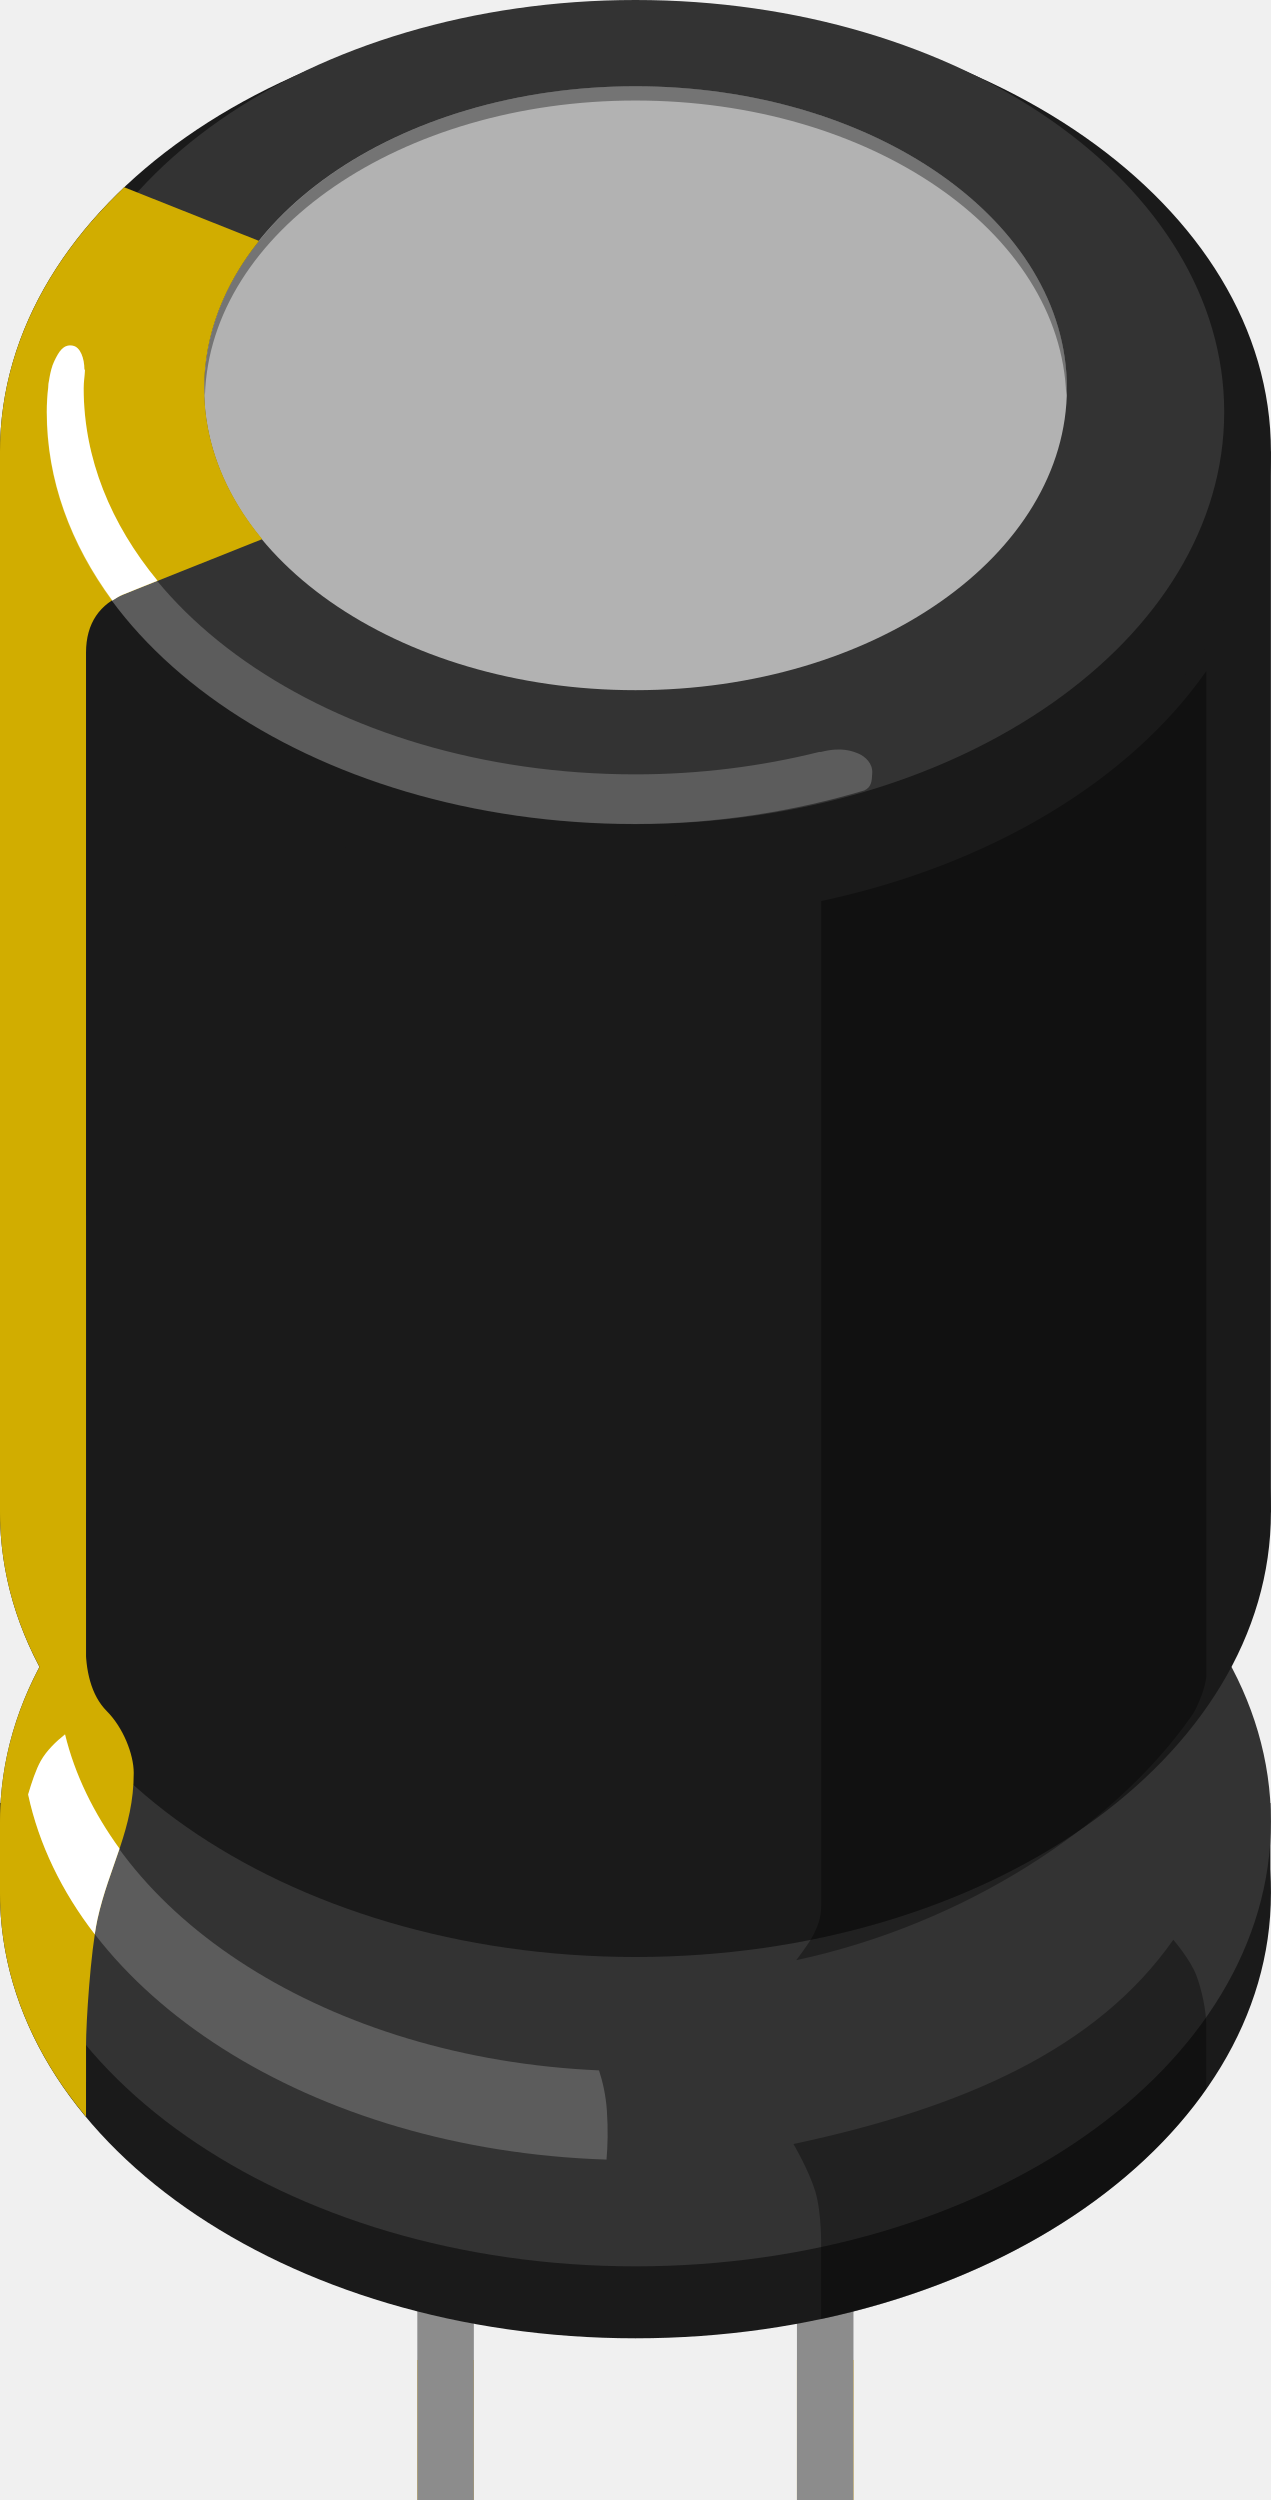
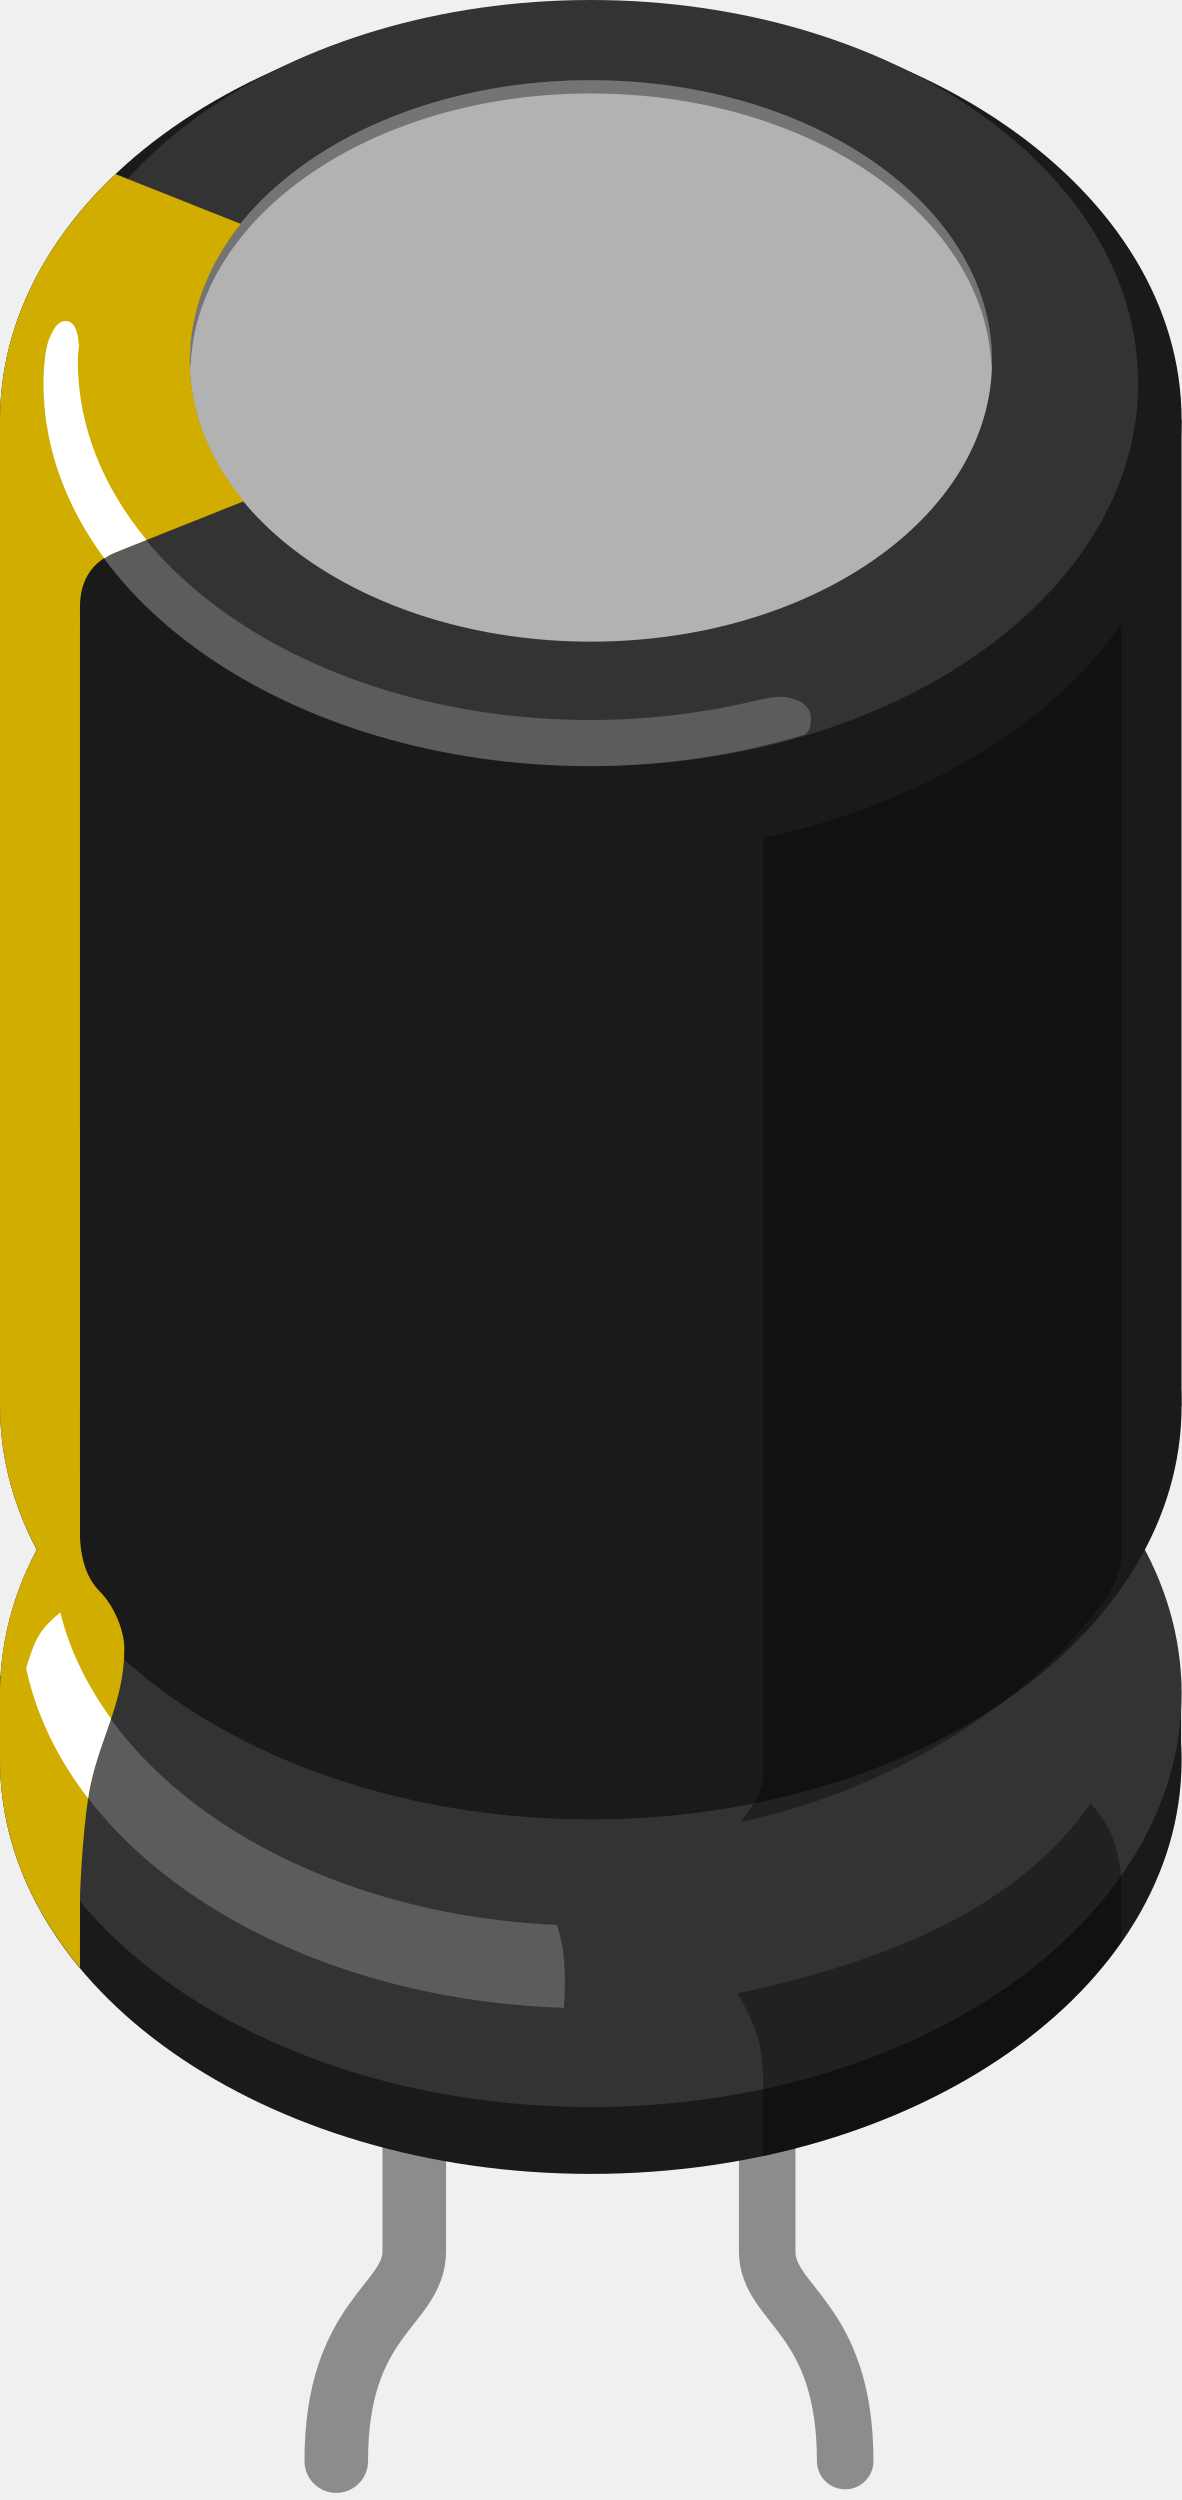
- <svg xmlns="http://www.w3.org/2000/svg" version="1.1" id="Ebene_1" x="0px" y="0px" width="16.725px" height="32.901px" viewBox="0 0 16.725 32.901" enable-background="new 0 0 16.725 32.901" xml:space="preserve">
-   <g id="copper1">
-     <rect id="connector1pad" x="5.492" y="31.058" fill="#F7BD13" width="0.744" height="1.844" />
-     <rect id="connector0pad" x="10.488" y="31.058" fill="#F7BD13" width="0.744" height="1.844" />
-     <g id="copper0">
- 	</g>
-   </g>
+ <svg xmlns="http://www.w3.org/2000/svg" version="1.1" id="Ebene_1" x="0px" y="0px" width="16.725px" height="35.389px" viewBox="0 0 16.725 35.389" enable-background="new 0 0 16.725 35.389" xml:space="preserve">
+   <path id="connector0pin" fill="#F7BD13" d="M11.316,33.444c-0.151-0.358-0.108-0.652,0.097-0.652s0.496,0.299,0.647,0.663  c0.152,0.364,0.276,0.897,0.276,1.184s-0.167,0.521-0.372,0.521s-0.372-0.239-0.372-0.531S11.468,33.802,11.316,33.444z" />
+   <path id="connector1pin" fill="#F7BD13" d="M5.136,34.628c0,0.292-0.167,0.531-0.372,0.531s-0.372-0.234-0.372-0.521  s0.124-0.819,0.276-1.184c0.151-0.364,0.442-0.663,0.647-0.663s0.248,0.294,0.097,0.652C5.26,33.802,5.136,34.336,5.136,34.628z" />
  <g id="icon">
+     <path fill="none" stroke="#8C8C8C" stroke-width="0.9" stroke-linecap="round" stroke-miterlimit="10" d="M5.864,29.659   c0,0,0,1.438,0,2.209s-1.104,0.919-1.104,2.97" />
+     <path fill="none" stroke="#8C8C8C" stroke-width="0.8" stroke-linecap="round" stroke-miterlimit="10" d="M10.86,29.659   c0,0,0,1.438,0,2.209s1.104,0.919,1.104,2.97" />
    <g>
-       <g>
-         <rect x="5.492" y="26.7" fill="#8C8C8C" width="0.744" height="6.201" />
-         <rect x="10.488" y="26.7" fill="#8C8C8C" width="0.744" height="6.201" />
-       </g>
      <ellipse fill="#1A1A1A" cx="8.363" cy="24.919" rx="8.363" ry="5.854" />
-       <rect y="23.728" fill="#1A1A1A" width="16.719" height="1.191" />
+       <rect x="0" y="23.728" fill="#1A1A1A" width="16.719" height="1.19" />
      <ellipse fill="#333333" cx="8.363" cy="23.972" rx="8.363" ry="5.854" />
      <ellipse fill="#1A1A1A" cx="8.363" cy="19.902" rx="8.363" ry="5.853" />
-       <rect y="5.941" fill="#1A1A1A" width="16.725" height="13.962" />
+       <rect x="0" y="5.941" fill="#1A1A1A" width="16.725" height="13.962" />
      <ellipse fill="#1A1A1A" cx="8.363" cy="5.942" rx="8.363" ry="5.854" />
      <ellipse fill="#333333" cx="8.363" cy="5.423" rx="7.748" ry="5.423" />
-       <ellipse fill="#B2B2B2" cx="8.363" cy="5.109" rx="5.678" ry="3.974" />
-       <path fill="#D1AD00" d="M1.633,2.468C0.607,3.439,0,4.641,0,5.941v3.234h1.119V8.862l0.013-0.115c0,0,0,0.061,0-0.158    c0-0.392,0.186-0.644,0.502-0.769c0.303-0.12,0.28-2.259,0.28-2.259L1.633,2.468z" />
-       <path fill="#D1AD00" d="M2.687,5.109c0-0.704,0.264-1.366,0.723-1.938L1.633,2.464c-0.644,0.79-1.017,1.704-1.017,2.678    S0.99,7.028,1.633,7.82l1.818-0.725C2.968,6.513,2.687,5.834,2.687,5.109z" />
-       <rect y="8.747" fill="#D1AD00" width="1.132" height="11.156" />
-       <rect y="15.991" fill="#D1AD00" width="1.132" height="1.926" />
-       <path fill="#D1AD00" d="M0,23.974v0.945c0,1.07,0.412,2.076,1.132,2.939v-0.947v-4.934v-0.945C0.412,21.897,0,22.901,0,23.974z" />
-       <path fill="#D1AD00" d="M1.132,16.966C0.412,17.829,0,18.831,0,19.903s0.412,2.072,1.132,2.939V16.966z" />
-       <path fill="#D1AD00" d="M1.132,27.401c0,0,0-0.215,0-0.49c0-0.277,0.059-1.23,0.151-1.654c0.155-0.701,0.477-1.182,0.477-1.924    c0-0.248-0.141-0.6-0.354-0.813c-0.21-0.211-0.28-0.539-0.28-0.883c0-0.346,0-0.781,0-0.781L0.643,20.87l0.054,6.033L1.132,27.401    z" />
-       <path opacity="0.35" enable-background="new    " d="M8.363,1.323c3.092,0,5.599,1.729,5.669,3.88    c0.003-0.032,0.01-0.062,0.01-0.094c0-2.194-2.543-3.975-5.677-3.975s-5.676,1.78-5.676,3.975c0,0.033,0.005,0.063,0.008,0.094    C2.765,3.053,5.273,1.323,8.363,1.323z" />
-       <path opacity="0.35" enable-background="new    " d="M10.807,11.858v2.447v7.035c0,0,0,3.609,0,3.752    c0,0.145-0.047,0.264-0.105,0.377c-0.067,0.127-0.224,0.328-0.224,0.328c2.224-0.477,4.187-1.764,5.195-3.203    c0.07-0.09,0.143-0.279,0.166-0.361c0.029-0.086,0.037-0.166,0.037-0.166v-0.725v-4.01V8.831    C14.866,10.276,13.031,11.384,10.807,11.858z" />
-       <path opacity="0.35" enable-background="new    " d="M15.746,26.001c-0.077-0.209-0.305-0.473-0.305-0.473    c-1.011,1.443-2.771,2.213-4.999,2.688c0,0,0.201,0.34,0.289,0.629c0.085,0.289,0.075,0.727,0.075,0.727v0.949    c2.225-0.475,4.061-1.586,5.069-3.029c0,0,0-0.658,0-0.832C15.877,26.464,15.812,26.175,15.746,26.001z" />
-       <path opacity="0.2" fill="#FFFFFF" enable-background="new    " d="M7.987,27.778c-0.014-0.201-0.054-0.379-0.104-0.531    c-3.552-0.156-6.44-2.016-7.027-4.422c-0.113,0.09-0.24,0.211-0.317,0.35c-0.063,0.113-0.121,0.283-0.167,0.443    c0.567,2.639,3.729,4.678,7.61,4.803C7.997,28.241,8.004,28.03,7.987,27.778z" />
-       <path opacity="0.2" fill="#FFFFFF" enable-background="new    " d="M11.479,10.173c0.007-0.129-0.095-0.217-0.178-0.254    c-0.085-0.035-0.229-0.092-0.497-0.023h-0.023c-0.759,0.189-1.571,0.295-2.419,0.295c-4.01,0-7.262-2.276-7.262-5.083    c0-0.079,0.012-0.157,0.018-0.235c-0.001-0.008-0.008-0.011-0.008-0.02c0-0.126-0.048-0.289-0.156-0.304    C0.831,4.527,0.774,4.628,0.712,4.754c-0.03,0.063-0.051,0.151-0.068,0.255C0.643,5.022,0.638,5.037,0.637,5.049    C0.635,5.064,0.634,5.081,0.633,5.096C0.622,5.204,0.613,5.311,0.613,5.42c0,2.996,3.47,5.424,7.746,5.424    c1.074,0,2.087-0.166,3.015-0.441C11.466,10.36,11.475,10.286,11.479,10.173z" />
-       <path fill="#FFFFFF" d="M0.536,23.175c-0.063,0.113-0.119,0.281-0.166,0.441c0.141,0.656,0.443,1.277,0.877,1.84    c0.012-0.076,0.023-0.143,0.036-0.201c0.076-0.342,0.191-0.631,0.29-0.926c-0.338-0.467-0.589-0.973-0.717-1.504    C0.742,22.915,0.613,23.038,0.536,23.175z" />
-       <path fill="#FFFFFF" d="M1.101,5.109c0-0.079,0.013-0.157,0.017-0.236c-0.001-0.007-0.008-0.01-0.008-0.019    c0-0.125-0.048-0.289-0.155-0.305c-0.122-0.021-0.181,0.08-0.241,0.206C0.683,4.818,0.661,4.906,0.645,5.01    C0.643,5.022,0.641,5.038,0.638,5.05C0.636,5.065,0.636,5.082,0.635,5.097C0.622,5.205,0.616,5.313,0.616,5.422    c0,0.896,0.315,1.737,0.863,2.482C1.526,7.874,1.574,7.841,1.63,7.82l0.443-0.178C1.46,6.898,1.101,6.034,1.101,5.109z" />
+       <ellipse fill="#B2B2B2" cx="8.363" cy="5.109" rx="5.68" ry="3.974" />
+       <path fill="#D1AD00" d="M1.633,2.469C0.607,3.439,0,4.641,0,5.941v3.233h1.119V8.862l0.013-0.114c0,0,0,0.062,0-0.158    c0-0.393,0.186-0.645,0.502-0.77c0.303-0.119,0.28-2.259,0.28-2.259L1.633,2.469z" />
+       <path fill="#D1AD00" d="M2.687,5.109c0-0.704,0.266-1.365,0.725-1.938L1.633,2.464c-0.646,0.79-1.017,1.704-1.017,2.679    S0.99,7.028,1.633,7.82l1.818-0.725C2.968,6.513,2.687,5.834,2.687,5.109z" />
+       <rect x="0" y="8.747" fill="#D1AD00" width="1.132" height="11.155" />
+       <rect x="0" y="15.991" fill="#D1AD00" width="1.132" height="1.926" />
+       <path fill="#D1AD00" d="M0,23.974v0.944c0,1.069,0.412,2.076,1.132,2.938v-0.946v-4.935v-0.945C0.412,21.897,0,22.901,0,23.974z" />
+       <path fill="#D1AD00" d="M1.132,16.966C0.412,17.829,0,18.831,0,19.903s0.412,2.072,1.132,2.938V16.966z" />
+       <path fill="#D1AD00" d="M1.132,27.401c0,0,0-0.215,0-0.489c0-0.276,0.059-1.229,0.151-1.654c0.153-0.7,0.477-1.182,0.477-1.924    c0-0.248-0.141-0.601-0.354-0.813c-0.21-0.211-0.278-0.539-0.278-0.883c0-0.347,0-0.781,0-0.781L0.643,20.87l0.054,6.032    L1.132,27.401z" />
+       <path opacity="0.35" enable-background="new    " d="M8.363,1.323c3.094,0,5.601,1.729,5.671,3.881    c0.003-0.032,0.01-0.063,0.01-0.095c0-2.193-2.543-3.976-5.677-3.976c-3.136,0-5.678,1.78-5.678,3.976    c0,0.033,0.005,0.063,0.008,0.095C2.765,3.053,5.273,1.323,8.363,1.323z" />
+       <path opacity="0.35" enable-background="new    " d="M10.807,11.858v2.447v7.034c0,0,0,3.608,0,3.752    c0,0.146-0.047,0.265-0.104,0.378c-0.067,0.127-0.226,0.327-0.226,0.327c2.226-0.478,4.188-1.764,5.195-3.202    c0.07-0.091,0.143-0.279,0.166-0.361c0.029-0.086,0.037-0.166,0.037-0.166v-0.726v-4.01V8.831    C14.866,10.276,13.031,11.384,10.807,11.858z" />
+       <path opacity="0.35" enable-background="new    " d="M15.746,26.001c-0.077-0.209-0.307-0.474-0.307-0.474    c-1.011,1.443-2.771,2.214-4.999,2.688c0,0,0.201,0.341,0.289,0.63c0.085,0.288,0.075,0.727,0.075,0.727v0.949    c2.225-0.476,4.063-1.586,5.069-3.028c0,0,0-0.658,0-0.832C15.877,26.464,15.812,26.175,15.746,26.001z" />
+       <path opacity="0.2" fill="#FFFFFF" enable-background="new    " d="M7.987,27.778c-0.014-0.2-0.054-0.379-0.104-0.53    c-3.552-0.156-6.44-2.017-7.027-4.422c-0.111,0.09-0.238,0.211-0.315,0.351c-0.063,0.112-0.121,0.282-0.167,0.442    c0.565,2.639,3.729,4.678,7.608,4.803C7.997,28.241,8.004,28.03,7.987,27.778z" />
+       <path opacity="0.2" fill="#FFFFFF" enable-background="new    " d="M11.479,10.173c0.007-0.129-0.095-0.217-0.178-0.254    c-0.085-0.035-0.229-0.092-0.497-0.022h-0.023c-0.759,0.188-1.569,0.295-2.419,0.295c-4.01,0-7.262-2.275-7.262-5.083    c0-0.079,0.012-0.156,0.02-0.234C1.117,4.865,1.11,4.862,1.11,4.853c0-0.126-0.048-0.289-0.154-0.305    C0.831,4.527,0.774,4.628,0.712,4.754c-0.03,0.063-0.051,0.15-0.068,0.255c-0.001,0.014-0.006,0.028-0.007,0.04    C0.635,5.064,0.634,5.081,0.633,5.096C0.622,5.204,0.613,5.311,0.613,5.42c0,2.996,3.472,5.425,7.746,5.425    c1.074,0,2.087-0.166,3.017-0.441C11.466,10.36,11.475,10.286,11.479,10.173z" />
+       <path fill="#FFFFFF" d="M0.536,23.175c-0.063,0.113-0.119,0.281-0.166,0.441c0.141,0.655,0.441,1.276,0.877,1.84    c0.012-0.076,0.021-0.144,0.036-0.201c0.074-0.342,0.189-0.631,0.29-0.926c-0.34-0.468-0.591-0.974-0.719-1.504    C0.742,22.915,0.613,23.038,0.536,23.175z" />
+       <path fill="#FFFFFF" d="M1.101,5.109c0-0.079,0.013-0.156,0.019-0.235c-0.002-0.008-0.01-0.011-0.01-0.02    c0-0.125-0.048-0.289-0.153-0.306c-0.122-0.021-0.183,0.08-0.241,0.206C0.683,4.818,0.661,4.906,0.645,5.01    C0.643,5.022,0.641,5.038,0.638,5.05C0.636,5.065,0.636,5.082,0.635,5.097C0.622,5.205,0.616,5.313,0.616,5.422    c0,0.896,0.313,1.737,0.861,2.481C1.526,7.874,1.574,7.841,1.63,7.82l0.443-0.178C1.46,6.898,1.101,6.034,1.101,5.109z" />
    </g>
  </g>
</svg>
